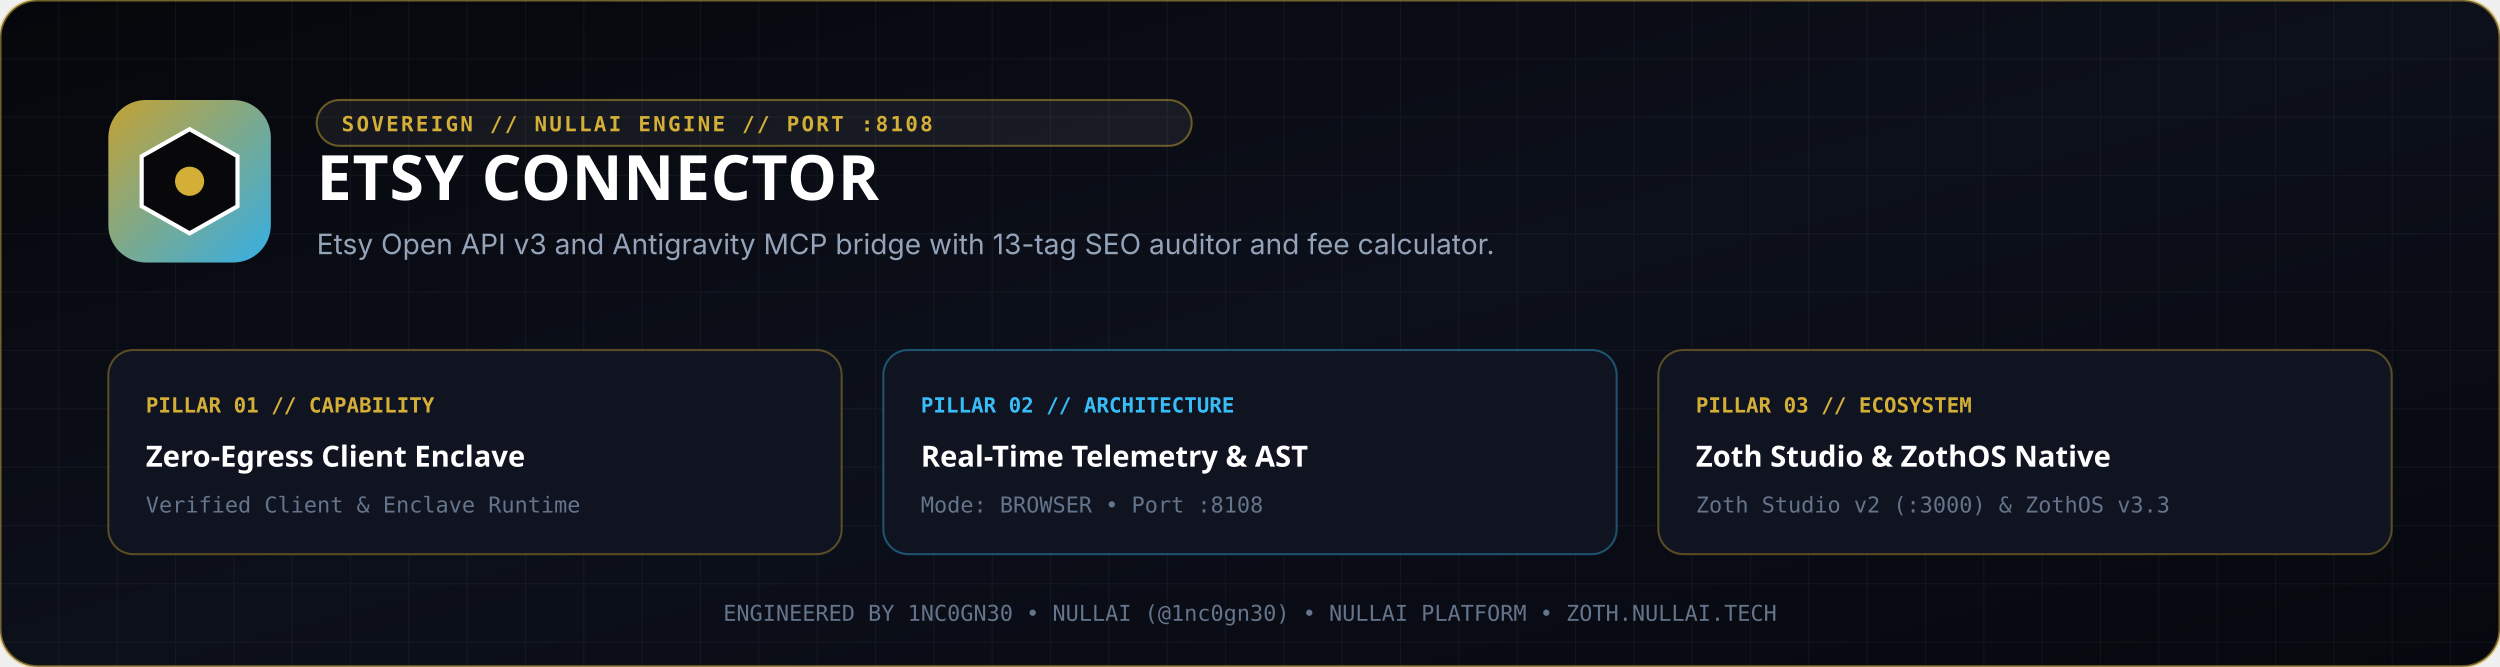
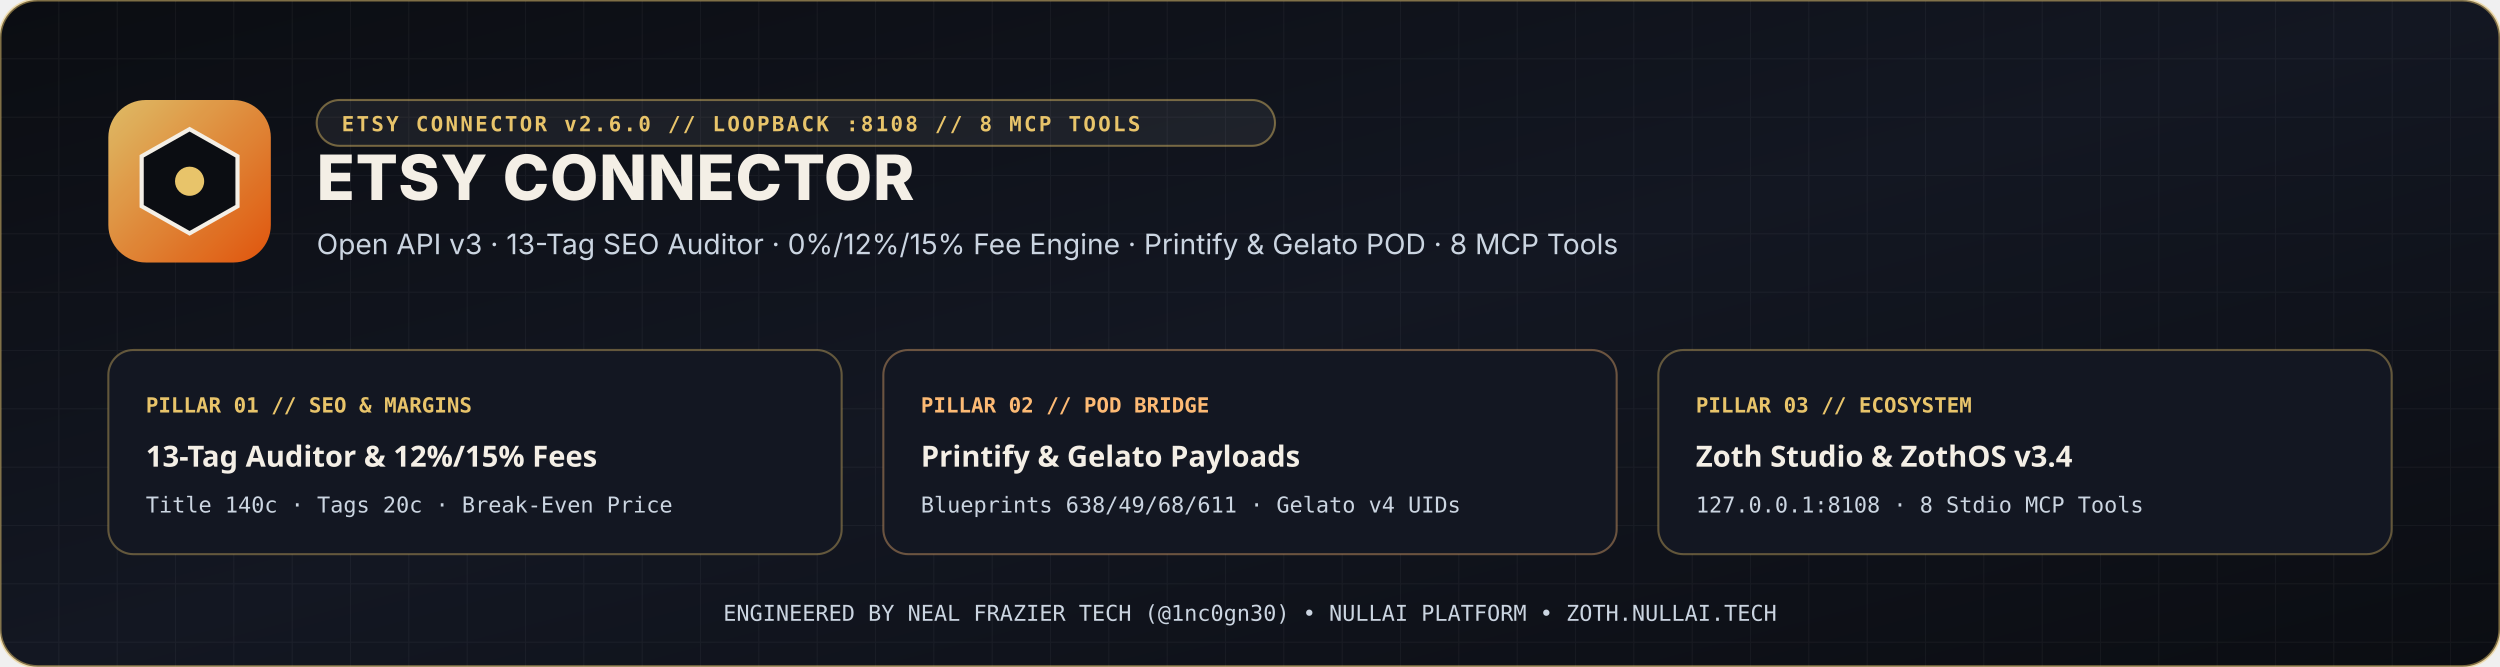
<svg xmlns="http://www.w3.org/2000/svg" viewBox="0 0 1200 320" width="100%" height="100%">
  <defs>
    <linearGradient id="bg" x1="0%" y1="0%" x2="100%" y2="100%">
-       <stop offset="0%" stop-color="#06070B" />
-       <stop offset="50%" stop-color="#0C101B" />
-       <stop offset="100%" stop-color="#07080E" />
+       <stop offset="0%" stop-color="#0B0D12" />
+       <stop offset="50%" stop-color="#131722" />
+       <stop offset="100%" stop-color="#0B0D12" />
    </linearGradient>
    <linearGradient id="accent" x1="0%" y1="0%" x2="100%" y2="100%">
-       <stop offset="0%" stop-color="#D4AF37" />
-       <stop offset="100%" stop-color="#38BDF8" />
+       <stop offset="0%" stop-color="#E8C46A" />
+       <stop offset="100%" stop-color="#EA580C" />
    </linearGradient>
    <pattern id="grid" width="28" height="28" patternUnits="userSpaceOnUse">
      <path d="M 28 0 L 0 0 0 28" fill="none" stroke="rgba(255,255,255,0.04)" stroke-width="1" />
    </pattern>
  </defs>
-   <rect width="1200" height="320" rx="18" fill="url(#bg)" stroke="#D4AF37" stroke-opacity="0.5" stroke-width="1.5" />
+   <rect width="1200" height="320" rx="18" fill="url(#bg)" stroke="#E8C46A" stroke-opacity="0.5" stroke-width="1.5" />
  <rect width="1200" height="320" rx="18" fill="url(#grid)" />
  <g transform="translate(52, 48)">
-     <rect width="78" height="78" rx="18" fill="url(#accent)" opacity="0.92" />
-     <polygon points="39,14 62,27 62,51 39,64 16,51 16,27" fill="#08080B" stroke="#FFFFFF" stroke-width="2" />
-     <circle cx="39" cy="39" r="7" fill="#D4AF37" />
+     <rect width="78" height="78" rx="18" fill="url(#accent)" opacity="0.95" />
+     <polygon points="39,14 62,27 62,51 39,64 16,51 16,27" fill="#0B0D12" stroke="#F4EFE6" stroke-width="2" />
+     <circle cx="39" cy="39" r="7" fill="#E8C46A" />
  </g>
  <g transform="translate(152, 62)">
-     <rect x="0" y="-14" width="420" height="22" rx="11" fill="rgba(255,255,255,0.06)" stroke="#D4AF37" stroke-opacity="0.45" />
-     <text x="12" y="1" fill="#D4AF37" font-family="JetBrains Mono, monospace" font-size="10" font-weight="700" letter-spacing="1.1">SOVEREIGN // NULLAI ENGINE // PORT :8108</text>
-     <text x="0" y="34" fill="#FFFFFF" font-family="Syne, Space Grotesk, sans-serif" font-size="30" font-weight="800" letter-spacing="0.4">ETSY CONNECTOR</text>
-     <text x="0" y="60" fill="#94A3B8" font-family="Inter, sans-serif" font-size="13.5">Etsy Open API v3 and Antigravity MCP bridge with 13-tag SEO auditor and fee calculator.</text>
+     <rect x="0" y="-14" width="460" height="22" rx="11" fill="rgba(255,255,255,0.06)" stroke="#E8C46A" stroke-opacity="0.45" />
+     <text x="12" y="1" fill="#E8C46A" font-family="ui-monospace, SFMono-Regular, Menlo, monospace" font-size="10" font-weight="700" letter-spacing="1.1">ETSY CONNECTOR v2.6.0 // LOOPBACK :8108 // 8 MCP TOOLS</text>
+     <text x="0" y="34" fill="#F4EFE6" font-family="system-ui, -apple-system, sans-serif" font-size="30" font-weight="800" letter-spacing="0.4">ETSY CONNECTOR</text>
+     <text x="0" y="60" fill="#CBD5E1" font-family="system-ui, -apple-system, sans-serif" font-size="13.5">Open API v3 · 13-Tag SEO Auditor · 0%/12%/15% Fee Engine · Printify &amp; Gelato POD · 8 MCP Tools</text>
  </g>
  <g transform="translate(52, 168)">
-     <rect x="0" y="0" width="352" height="98" rx="12" fill="#101320" stroke="#D4AF37" stroke-opacity="0.38" />
-     <text x="18" y="30" fill="#D4AF37" font-family="JetBrains Mono, monospace" font-size="10" font-weight="700">PILLAR 01 // CAPABILITY</text>
-     <text x="18" y="56" fill="#FFFFFF" font-family="Space Grotesk, sans-serif" font-size="14" font-weight="700">Zero-Egress Client Enclave</text>
-     <text x="18" y="78" fill="#64748B" font-family="JetBrains Mono, monospace" font-size="10.5">Verified Client &amp; Enclave Runtime</text>
-     <rect x="372" y="0" width="352" height="98" rx="12" fill="#101320" stroke="#38BDF8" stroke-opacity="0.38" />
-     <text x="390" y="30" fill="#38BDF8" font-family="JetBrains Mono, monospace" font-size="10" font-weight="700">PILLAR 02 // ARCHITECTURE</text>
-     <text x="390" y="56" fill="#FFFFFF" font-family="Space Grotesk, sans-serif" font-size="14" font-weight="700">Real-Time Telemetry &amp; AST</text>
-     <text x="390" y="78" fill="#64748B" font-family="JetBrains Mono, monospace" font-size="10.5">Mode: BROWSER • Port :8108</text>
-     <rect x="744" y="0" width="352" height="98" rx="12" fill="#101320" stroke="#D4AF37" stroke-opacity="0.38" />
-     <text x="762" y="30" fill="#D4AF37" font-family="JetBrains Mono, monospace" font-size="10" font-weight="700">PILLAR 03 // ECOSYSTEM</text>
-     <text x="762" y="56" fill="#FFFFFF" font-family="Space Grotesk, sans-serif" font-size="14" font-weight="700">Zoth Studio &amp; ZothOS Native</text>
-     <text x="762" y="78" fill="#64748B" font-family="JetBrains Mono, monospace" font-size="10.5">Zoth Studio v2 (:3000) &amp; ZothOS v3.3</text>
+     <rect x="0" y="0" width="352" height="98" rx="12" fill="#131722" stroke="#E8C46A" stroke-opacity="0.38" />
+     <text x="18" y="30" fill="#E8C46A" font-family="ui-monospace, monospace" font-size="10" font-weight="700">PILLAR 01 // SEO &amp; MARGINS</text>
+     <text x="18" y="56" fill="#F4EFE6" font-family="system-ui, sans-serif" font-size="14" font-weight="700">13-Tag Auditor &amp; 12%/15% Fees</text>
+     <text x="18" y="78" fill="#CBD5E1" font-family="ui-monospace, monospace" font-size="10.5">Title 140c · Tags 20c · Break-Even Price</text>
+     <rect x="372" y="0" width="352" height="98" rx="12" fill="#131722" stroke="#FDBA74" stroke-opacity="0.38" />
+     <text x="390" y="30" fill="#FDBA74" font-family="ui-monospace, monospace" font-size="10" font-weight="700">PILLAR 02 // POD BRIDGE</text>
+     <text x="390" y="56" fill="#F4EFE6" font-family="system-ui, sans-serif" font-size="14" font-weight="700">Printify &amp; Gelato Payloads</text>
+     <text x="390" y="78" fill="#CBD5E1" font-family="ui-monospace, monospace" font-size="10.5">Blueprints 638/49/68/611 · Gelato v4 UIDs</text>
+     <rect x="744" y="0" width="352" height="98" rx="12" fill="#131722" stroke="#E8C46A" stroke-opacity="0.38" />
+     <text x="762" y="30" fill="#E8C46A" font-family="ui-monospace, monospace" font-size="10" font-weight="700">PILLAR 03 // ECOSYSTEM</text>
+     <text x="762" y="56" fill="#F4EFE6" font-family="system-ui, sans-serif" font-size="14" font-weight="700">Zoth Studio &amp; ZothOS v3.4</text>
+     <text x="762" y="78" fill="#CBD5E1" font-family="ui-monospace, monospace" font-size="10.5">127.0.0.1:8108 · 8 Stdio MCP Tools</text>
  </g>
-   <text x="600" y="298" text-anchor="middle" fill="#64748B" font-family="JetBrains Mono, monospace" font-size="10.5">
-     ENGINEERED BY 1NC0GN30 • NULLAI (@1nc0gn30)  •  NULLAI PLATFORM  •  ZOTH.NULLAI.TECH
+   <text x="600" y="298" text-anchor="middle" fill="#CBD5E1" font-family="ui-monospace, monospace" font-size="10.5">
+     ENGINEERED BY NEAL FRAZIER TECH (@1nc0gn30) • NULLAI PLATFORM • ZOTH.NULLAI.TECH
  </text>
</svg>
